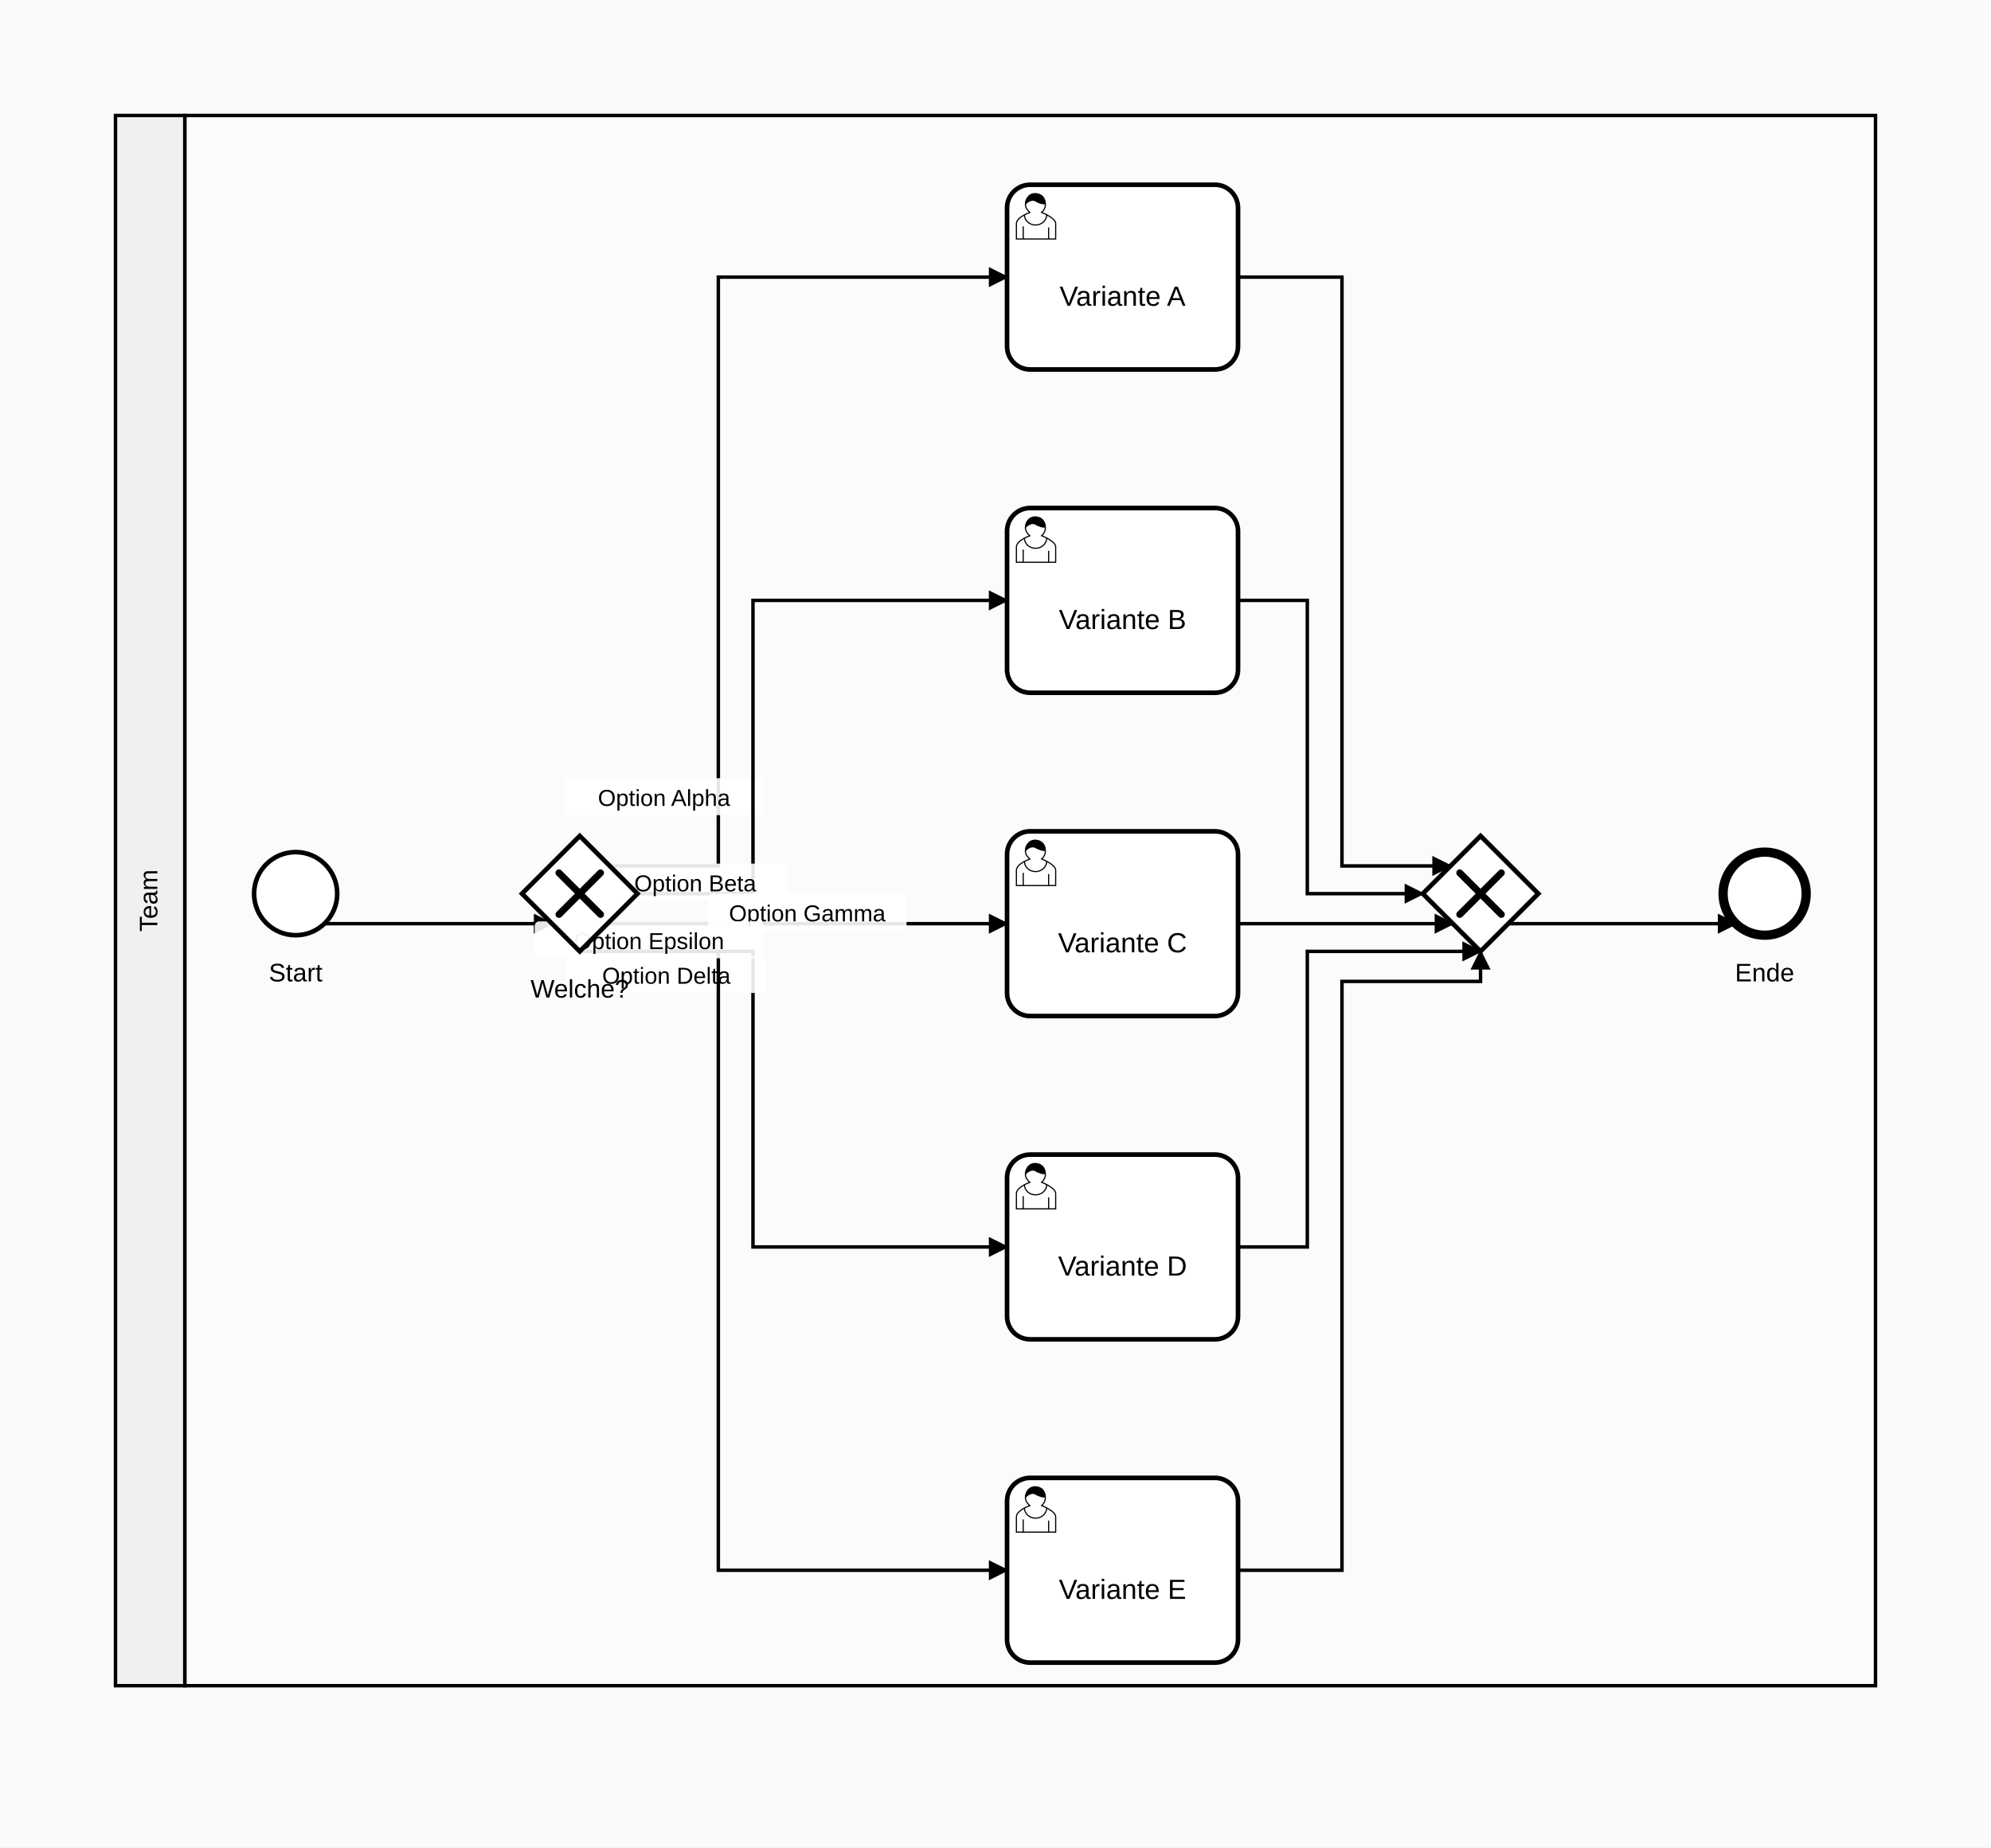
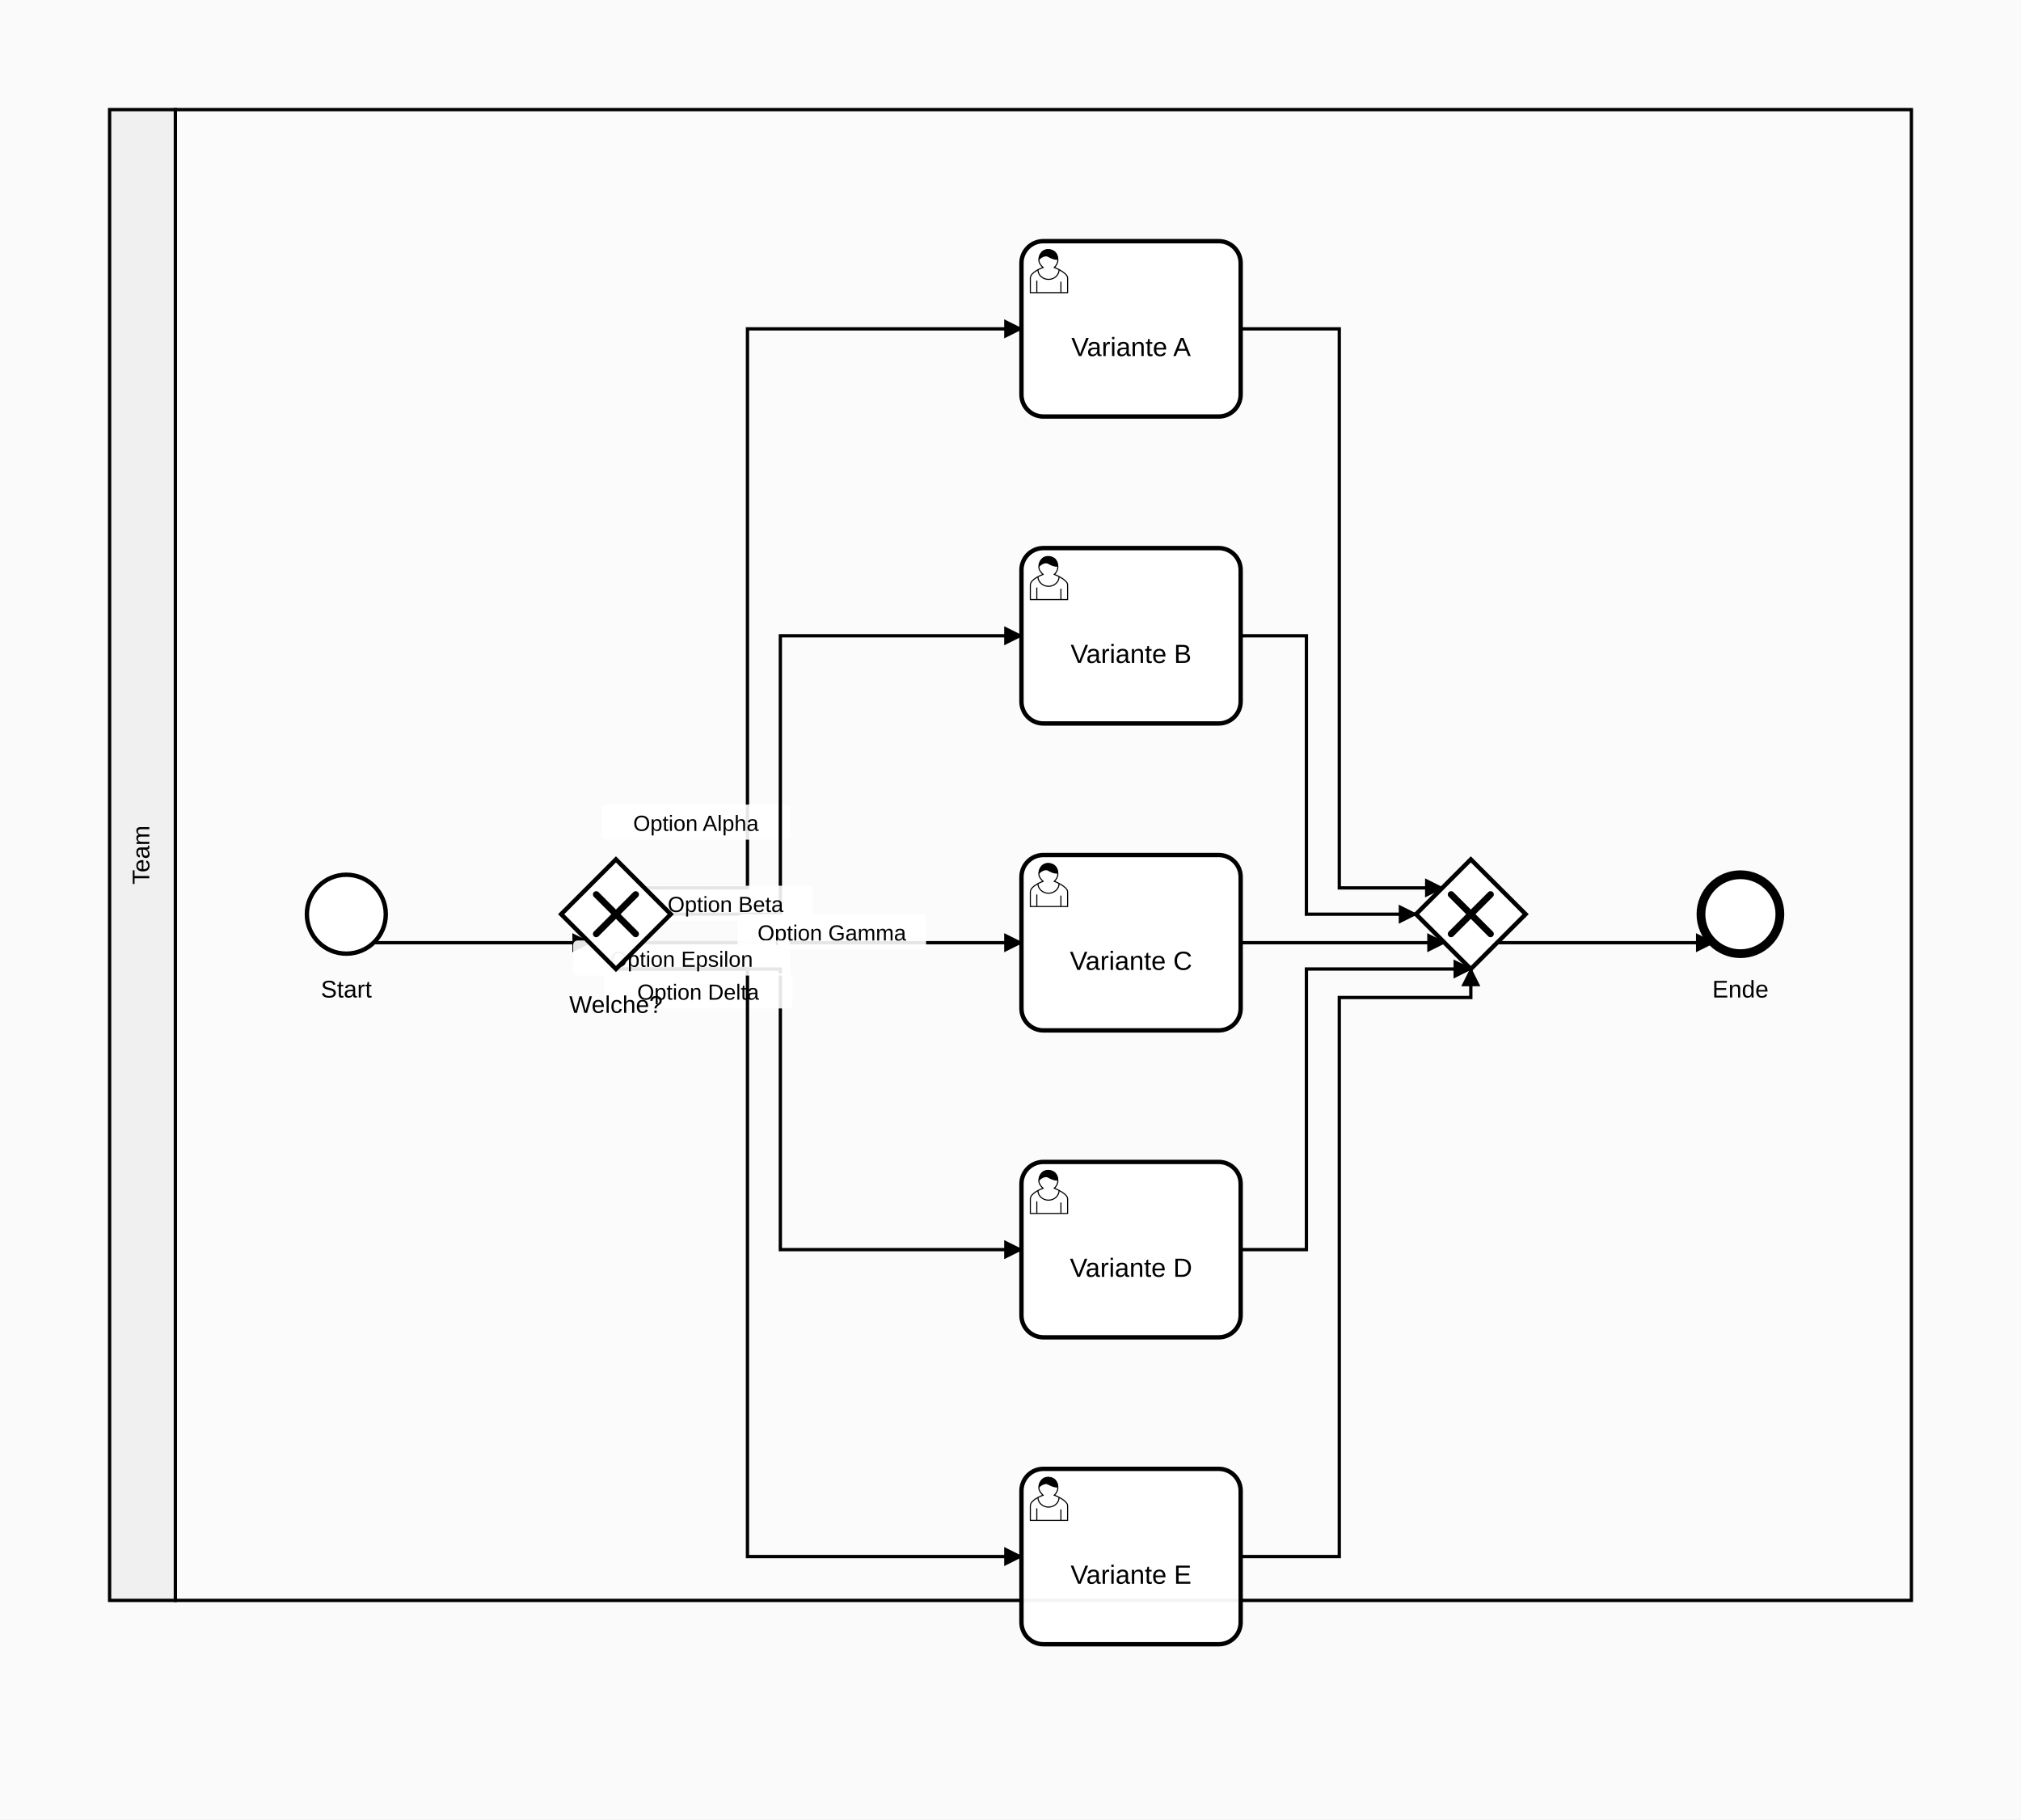
- <svg xmlns="http://www.w3.org/2000/svg" width="862" height="800" viewBox="0 0 862 800" font-family="Arial, sans-serif">
+ <svg xmlns="http://www.w3.org/2000/svg" width="922" height="830" viewBox="0 0 922 830" font-family="Arial, sans-serif">
  <defs>
    <marker id="seq-end" viewBox="0 0 20 20" refX="11" refY="10" markerWidth="10" markerHeight="10" orient="auto">
      <path d="M 1 5 L 11 10 L 1 15 Z" fill="#000000" stroke="#000000" stroke-width="1" />
    </marker>
    <marker id="seq-default-src" viewBox="0 0 20 20" refX="6" refY="10" markerWidth="10" markerHeight="10" orient="auto">
      <path d="M 6 3 L 10 17" stroke="#000000" stroke-width="1.5" />
    </marker>
    <marker id="seq-conditional-src" viewBox="0 0 20 20" refX="1" refY="10" markerWidth="12" markerHeight="12" orient="auto">
      <path d="M 1 10 L 8 6 L 15 10 L 8 14 Z" fill="#ffffff" stroke="#000000" stroke-width="1" />
    </marker>
    <marker id="msg-start" viewBox="0 0 20 20" refX="6" refY="6" markerWidth="20" markerHeight="20" orient="auto">
      <circle cx="6" cy="6" r="3.5" fill="#ffffff" stroke="#000000" stroke-width="1" />
    </marker>
    <marker id="msg-end" viewBox="0 0 20 20" refX="8.5" refY="5" markerWidth="20" markerHeight="20" orient="auto">
      <path d="m 1 5 l 0 -3 l 7 3 l -7 3 z" fill="#ffffff" stroke="#000000" stroke-width="1" stroke-linecap="butt" />
    </marker>
    <marker id="assoc-end" viewBox="0 0 20 20" refX="11" refY="10" markerWidth="10" markerHeight="10" orient="auto">
      <path d="M 1 5 L 11 10 L 1 15" fill="none" stroke="#000000" stroke-width="1.5" />
    </marker>
  </defs>
-   <rect width="862" height="800" fill="#fafafa" />
-   <rect x="80" y="50" width="732" height="680" fill="#ffffff" fill-opacity="0.25" stroke="#000000" stroke-width="1.5" />
+   <rect width="922" height="830" fill="#fafafa" />
+   <rect x="80" y="50" width="792" height="680" fill="#ffffff" fill-opacity="0.25" stroke="#000000" stroke-width="1.5" />
  <rect x="50" y="50" width="30" height="680" fill="#f0f0f0" stroke="#000000" stroke-width="1.5" />
  <text x="65" y="390" text-anchor="middle" dominant-baseline="middle" font-size="11" fill="#000000" transform="rotate(-90,65,390)">Team</text>
-   <path d="M 140.4 400 L 239 400" stroke="#000000" stroke-width="1.5" fill="none" marker-end="url(#seq-end)" />
-   <path d="M 264 375 L 311 375 L 311 120 L 436 120" stroke="#000000" stroke-width="1.5" fill="none" marker-end="url(#seq-end)" />
-   <rect x="244.5" y="337" width="86" height="16" rx="2" fill="white" fill-opacity="0.9" />
-   <text x="287.5" y="349" text-anchor="middle" font-size="10" fill="#000000">Option Alpha</text>
-   <path d="M 276 387 L 326 387 L 326 260 L 436 260" stroke="#000000" stroke-width="1.5" fill="none" marker-end="url(#seq-end)" />
-   <rect x="261.3" y="374" width="79.5" height="16" rx="2" fill="white" fill-opacity="0.9" />
-   <text x="301" y="386" text-anchor="middle" font-size="10" fill="#000000">Option Beta</text>
-   <path d="M 263 400 L 436 400" stroke="#000000" stroke-width="1.5" fill="none" marker-end="url(#seq-end)" />
-   <rect x="306.5" y="387" width="86" height="16" rx="2" fill="white" fill-opacity="0.9" />
-   <text x="349.5" y="399" text-anchor="middle" font-size="10" fill="#000000">Option Gamma</text>
-   <path d="M 251 412 L 326 412 L 326 540 L 436 540" stroke="#000000" stroke-width="1.5" fill="none" marker-end="url(#seq-end)" />
-   <rect x="245.5" y="414" width="86" height="16" rx="2" fill="white" fill-opacity="0.9" />
-   <text x="288.5" y="426" text-anchor="middle" font-size="10" fill="#000000">Option Delta</text>
-   <path d="M 251 412 L 311 412 L 311 425 L 311 680 L 436 680" stroke="#000000" stroke-width="1.5" fill="none" marker-end="url(#seq-end)" />
-   <rect x="231.5" y="399" width="99" height="16" rx="2" fill="white" fill-opacity="0.9" />
-   <text x="281" y="411" text-anchor="middle" font-size="10" fill="#000000">Option Epsilon</text>
-   <path d="M 536 120 L 581 120 L 581 375 L 628 375" stroke="#000000" stroke-width="1.5" fill="none" marker-end="url(#seq-end)" />
-   <path d="M 536 260 L 566 260 L 566 387 L 616 387" stroke="#000000" stroke-width="1.5" fill="none" marker-end="url(#seq-end)" />
-   <path d="M 536 400 L 629 400" stroke="#000000" stroke-width="1.5" fill="none" marker-end="url(#seq-end)" />
-   <path d="M 536 540 L 566 540 L 566 412 L 641 412" stroke="#000000" stroke-width="1.5" fill="none" marker-end="url(#seq-end)" />
-   <path d="M 536 680 L 581 680 L 581 425 L 641 425 L 641 412" stroke="#000000" stroke-width="1.5" fill="none" marker-end="url(#seq-end)" />
-   <path d="M 653 400 L 751.6 400" stroke="#000000" stroke-width="1.5" fill="none" marker-end="url(#seq-end)" />
-   <circle cx="128" cy="387" r="18" fill="#ffffff" fill-opacity="0.95" stroke="#000000" stroke-width="2" />
-   <text x="128" y="425" text-anchor="middle" font-size="11" fill="#000000">Start</text>
-   <polygon points="251,362 276,387 251,412 226,387" fill="#ffffff" fill-opacity="0.95" stroke="#000000" stroke-width="2" />
-   <line x1="242" y1="378" x2="260" y2="396" stroke="#000000" stroke-width="3" stroke-linecap="round" />
-   <line x1="260" y1="378" x2="242" y2="396" stroke="#000000" stroke-width="3" stroke-linecap="round" />
-   <text x="251" y="432" text-anchor="middle" font-size="11" fill="#000000">Welche?</text>
-   <rect x="436" y="80" width="100" height="80" rx="10" ry="10" fill="#ffffff" fill-opacity="0.95" stroke="#000000" stroke-width="2" />
+   <path d="M 170.4 430 L 269 430" stroke="#000000" stroke-width="1.5" fill="none" marker-end="url(#seq-end)" />
+   <path d="M 294 405 L 341 405 L 341 150 L 466 150" stroke="#000000" stroke-width="1.5" fill="none" marker-end="url(#seq-end)" />
+   <rect x="274.5" y="367" width="86" height="16" rx="2" fill="white" fill-opacity="0.9" />
+   <text x="317.5" y="379" text-anchor="middle" font-size="10" fill="#000000">Option Alpha</text>
+   <path d="M 306 417 L 356 417 L 356 290 L 466 290" stroke="#000000" stroke-width="1.5" fill="none" marker-end="url(#seq-end)" />
+   <rect x="291.3" y="404" width="79.5" height="16" rx="2" fill="white" fill-opacity="0.9" />
+   <text x="331" y="416" text-anchor="middle" font-size="10" fill="#000000">Option Beta</text>
+   <path d="M 293 430 L 466 430" stroke="#000000" stroke-width="1.5" fill="none" marker-end="url(#seq-end)" />
+   <rect x="336.5" y="417" width="86" height="16" rx="2" fill="white" fill-opacity="0.9" />
+   <text x="379.5" y="429" text-anchor="middle" font-size="10" fill="#000000">Option Gamma</text>
+   <path d="M 281 442 L 356 442 L 356 570 L 466 570" stroke="#000000" stroke-width="1.5" fill="none" marker-end="url(#seq-end)" />
+   <rect x="275.5" y="444" width="86" height="16" rx="2" fill="white" fill-opacity="0.9" />
+   <text x="318.5" y="456" text-anchor="middle" font-size="10" fill="#000000">Option Delta</text>
+   <path d="M 281 442 L 341 442 L 341 455 L 341 710 L 466 710" stroke="#000000" stroke-width="1.5" fill="none" marker-end="url(#seq-end)" />
+   <rect x="261.5" y="429" width="99" height="16" rx="2" fill="white" fill-opacity="0.9" />
+   <text x="311" y="441" text-anchor="middle" font-size="10" fill="#000000">Option Epsilon</text>
+   <path d="M 566 150 L 611 150 L 611 405 L 658 405" stroke="#000000" stroke-width="1.5" fill="none" marker-end="url(#seq-end)" />
+   <path d="M 566 290 L 596 290 L 596 417 L 646 417" stroke="#000000" stroke-width="1.5" fill="none" marker-end="url(#seq-end)" />
+   <path d="M 566 430 L 659 430" stroke="#000000" stroke-width="1.5" fill="none" marker-end="url(#seq-end)" />
+   <path d="M 566 570 L 596 570 L 596 442 L 671 442" stroke="#000000" stroke-width="1.5" fill="none" marker-end="url(#seq-end)" />
+   <path d="M 566 710 L 611 710 L 611 455 L 671 455 L 671 442" stroke="#000000" stroke-width="1.5" fill="none" marker-end="url(#seq-end)" />
+   <path d="M 683 430 L 781.6 430" stroke="#000000" stroke-width="1.5" fill="none" marker-end="url(#seq-end)" />
+   <circle cx="158" cy="417" r="18" fill="#ffffff" fill-opacity="0.95" stroke="#000000" stroke-width="2" />
+   <text x="158" y="455" text-anchor="middle" font-size="11" fill="#000000">Start</text>
+   <polygon points="281,392 306,417 281,442 256,417" fill="#ffffff" fill-opacity="0.95" stroke="#000000" stroke-width="2" />
+   <line x1="272" y1="408" x2="290" y2="426" stroke="#000000" stroke-width="3" stroke-linecap="round" />
+   <line x1="290" y1="408" x2="272" y2="426" stroke="#000000" stroke-width="3" stroke-linecap="round" />
+   <text x="281" y="462" text-anchor="middle" font-size="11" fill="#000000">Welche?</text>
+   <rect x="466" y="110" width="100" height="80" rx="10" ry="10" fill="#ffffff" fill-opacity="0.95" stroke="#000000" stroke-width="2" />
  <g>
-     <path d="m 451,92 c 0.909,-0.845 1.594,-2.049 1.594,-3.385 0,-2.554 -1.805,-4.622 -4.357,-4.622 -2.552,0 -4.288,2.068 -4.288,4.622 0,1.348 0.974,2.562 1.896,3.405 -0.529,0.187 -5.669,2.097 -5.794,4.756 v 6.718 h 17 v -6.718 c 0,-2.298 -5.528,-4.595 -6.051,-4.776 z m -8,6 l 0,5.5 m 11,0 l 0,-5" fill="#ffffff" stroke="#000000" stroke-width="0.5" />
-     <path d="m 453.162,93.009 c 0,2.447 -2.158,4.431 -4.821,4.431 -2.665,0 -4.822,-1.981 -4.822,-4.431" fill="none" stroke="#000000" stroke-width="0.5" />
-     <path d="m 444.1,88.2 c 0,0 2.251,-2.358 4.274,-1.177 2.024,1.181 4.221,1.537 4.124,0.965 -0.098,-0.57 -0.117,-3.791 -4.191,-4.136 -3.575,0.001 -4.208,3.367 -4.207,4.348 z" fill="#000000" stroke="#000000" stroke-width="0.5" />
+     <path d="m 481,122 c 0.909,-0.845 1.594,-2.049 1.594,-3.385 0,-2.554 -1.805,-4.622 -4.357,-4.622 -2.552,0 -4.288,2.068 -4.288,4.622 0,1.348 0.974,2.562 1.896,3.405 -0.529,0.187 -5.669,2.097 -5.794,4.756 v 6.718 h 17 v -6.718 c 0,-2.298 -5.528,-4.595 -6.051,-4.776 z m -8,6 l 0,5.5 m 11,0 l 0,-5" fill="#ffffff" stroke="#000000" stroke-width="0.5" />
+     <path d="m 483.162,123.009 c 0,2.447 -2.158,4.431 -4.821,4.431 -2.665,0 -4.822,-1.981 -4.822,-4.431" fill="none" stroke="#000000" stroke-width="0.5" />
+     <path d="m 474.1,118.2 c 0,0 2.251,-2.358 4.274,-1.177 2.024,1.181 4.221,1.537 4.124,0.965 -0.098,-0.57 -0.117,-3.791 -4.191,-4.136 -3.575,0.001 -4.208,3.367 -4.207,4.348 z" fill="#000000" stroke="#000000" stroke-width="0.5" />
  </g>
-   <text x="486" y="129" text-anchor="middle" dominant-baseline="middle" font-size="12" fill="#000000">Variante A</text>
-   <rect x="436" y="220" width="100" height="80" rx="10" ry="10" fill="#ffffff" fill-opacity="0.95" stroke="#000000" stroke-width="2" />
+   <text x="516" y="159" text-anchor="middle" dominant-baseline="middle" font-size="12" fill="#000000">Variante A</text>
+   <rect x="466" y="250" width="100" height="80" rx="10" ry="10" fill="#ffffff" fill-opacity="0.95" stroke="#000000" stroke-width="2" />
  <g>
-     <path d="m 451,232 c 0.909,-0.845 1.594,-2.049 1.594,-3.385 0,-2.554 -1.805,-4.622 -4.357,-4.622 -2.552,0 -4.288,2.068 -4.288,4.622 0,1.348 0.974,2.562 1.896,3.405 -0.529,0.187 -5.669,2.097 -5.794,4.756 v 6.718 h 17 v -6.718 c 0,-2.298 -5.528,-4.595 -6.051,-4.776 z m -8,6 l 0,5.5 m 11,0 l 0,-5" fill="#ffffff" stroke="#000000" stroke-width="0.5" />
-     <path d="m 453.162,233.009 c 0,2.447 -2.158,4.431 -4.821,4.431 -2.665,0 -4.822,-1.981 -4.822,-4.431" fill="none" stroke="#000000" stroke-width="0.5" />
-     <path d="m 444.1,228.2 c 0,0 2.251,-2.358 4.274,-1.177 2.024,1.181 4.221,1.537 4.124,0.965 -0.098,-0.57 -0.117,-3.791 -4.191,-4.136 -3.575,0.001 -4.208,3.367 -4.207,4.348 z" fill="#000000" stroke="#000000" stroke-width="0.5" />
+     <path d="m 481,262 c 0.909,-0.845 1.594,-2.049 1.594,-3.385 0,-2.554 -1.805,-4.622 -4.357,-4.622 -2.552,0 -4.288,2.068 -4.288,4.622 0,1.348 0.974,2.562 1.896,3.405 -0.529,0.187 -5.669,2.097 -5.794,4.756 v 6.718 h 17 v -6.718 c 0,-2.298 -5.528,-4.595 -6.051,-4.776 z m -8,6 l 0,5.5 m 11,0 l 0,-5" fill="#ffffff" stroke="#000000" stroke-width="0.5" />
+     <path d="m 483.162,263.009 c 0,2.447 -2.158,4.431 -4.821,4.431 -2.665,0 -4.822,-1.981 -4.822,-4.431" fill="none" stroke="#000000" stroke-width="0.5" />
+     <path d="m 474.1,258.2 c 0,0 2.251,-2.358 4.274,-1.177 2.024,1.181 4.221,1.537 4.124,0.965 -0.098,-0.57 -0.117,-3.791 -4.191,-4.136 -3.575,0.001 -4.208,3.367 -4.207,4.348 z" fill="#000000" stroke="#000000" stroke-width="0.5" />
  </g>
-   <text x="486" y="269" text-anchor="middle" dominant-baseline="middle" font-size="12" fill="#000000">Variante B</text>
-   <rect x="436" y="360" width="100" height="80" rx="10" ry="10" fill="#ffffff" fill-opacity="0.95" stroke="#000000" stroke-width="2" />
+   <text x="516" y="299" text-anchor="middle" dominant-baseline="middle" font-size="12" fill="#000000">Variante B</text>
+   <rect x="466" y="390" width="100" height="80" rx="10" ry="10" fill="#ffffff" fill-opacity="0.95" stroke="#000000" stroke-width="2" />
  <g>
-     <path d="m 451,372 c 0.909,-0.845 1.594,-2.049 1.594,-3.385 0,-2.554 -1.805,-4.622 -4.357,-4.622 -2.552,0 -4.288,2.068 -4.288,4.622 0,1.348 0.974,2.562 1.896,3.405 -0.529,0.187 -5.669,2.097 -5.794,4.756 v 6.718 h 17 v -6.718 c 0,-2.298 -5.528,-4.595 -6.051,-4.776 z m -8,6 l 0,5.5 m 11,0 l 0,-5" fill="#ffffff" stroke="#000000" stroke-width="0.5" />
-     <path d="m 453.162,373.009 c 0,2.447 -2.158,4.431 -4.821,4.431 -2.665,0 -4.822,-1.981 -4.822,-4.431" fill="none" stroke="#000000" stroke-width="0.5" />
-     <path d="m 444.1,368.2 c 0,0 2.251,-2.358 4.274,-1.177 2.024,1.181 4.221,1.537 4.124,0.965 -0.098,-0.57 -0.117,-3.791 -4.191,-4.136 -3.575,0.001 -4.208,3.367 -4.207,4.348 z" fill="#000000" stroke="#000000" stroke-width="0.5" />
+     <path d="m 481,402 c 0.909,-0.845 1.594,-2.049 1.594,-3.385 0,-2.554 -1.805,-4.622 -4.357,-4.622 -2.552,0 -4.288,2.068 -4.288,4.622 0,1.348 0.974,2.562 1.896,3.405 -0.529,0.187 -5.669,2.097 -5.794,4.756 v 6.718 h 17 v -6.718 c 0,-2.298 -5.528,-4.595 -6.051,-4.776 z m -8,6 l 0,5.5 m 11,0 l 0,-5" fill="#ffffff" stroke="#000000" stroke-width="0.5" />
+     <path d="m 483.162,403.009 c 0,2.447 -2.158,4.431 -4.821,4.431 -2.665,0 -4.822,-1.981 -4.822,-4.431" fill="none" stroke="#000000" stroke-width="0.5" />
+     <path d="m 474.1,398.2 c 0,0 2.251,-2.358 4.274,-1.177 2.024,1.181 4.221,1.537 4.124,0.965 -0.098,-0.57 -0.117,-3.791 -4.191,-4.136 -3.575,0.001 -4.208,3.367 -4.207,4.348 z" fill="#000000" stroke="#000000" stroke-width="0.5" />
  </g>
-   <text x="486" y="409" text-anchor="middle" dominant-baseline="middle" font-size="12" fill="#000000">Variante C</text>
-   <rect x="436" y="500" width="100" height="80" rx="10" ry="10" fill="#ffffff" fill-opacity="0.95" stroke="#000000" stroke-width="2" />
+   <text x="516" y="439" text-anchor="middle" dominant-baseline="middle" font-size="12" fill="#000000">Variante C</text>
+   <rect x="466" y="530" width="100" height="80" rx="10" ry="10" fill="#ffffff" fill-opacity="0.95" stroke="#000000" stroke-width="2" />
  <g>
-     <path d="m 451,512 c 0.909,-0.845 1.594,-2.049 1.594,-3.385 0,-2.554 -1.805,-4.622 -4.357,-4.622 -2.552,0 -4.288,2.068 -4.288,4.622 0,1.348 0.974,2.562 1.896,3.405 -0.529,0.187 -5.669,2.097 -5.794,4.756 v 6.718 h 17 v -6.718 c 0,-2.298 -5.528,-4.595 -6.051,-4.776 z m -8,6 l 0,5.5 m 11,0 l 0,-5" fill="#ffffff" stroke="#000000" stroke-width="0.5" />
-     <path d="m 453.162,513.009 c 0,2.447 -2.158,4.431 -4.821,4.431 -2.665,0 -4.822,-1.981 -4.822,-4.431" fill="none" stroke="#000000" stroke-width="0.5" />
-     <path d="m 444.1,508.2 c 0,0 2.251,-2.358 4.274,-1.177 2.024,1.181 4.221,1.537 4.124,0.965 -0.098,-0.57 -0.117,-3.791 -4.191,-4.136 -3.575,0.001 -4.208,3.367 -4.207,4.348 z" fill="#000000" stroke="#000000" stroke-width="0.5" />
+     <path d="m 481,542 c 0.909,-0.845 1.594,-2.049 1.594,-3.385 0,-2.554 -1.805,-4.622 -4.357,-4.622 -2.552,0 -4.288,2.068 -4.288,4.622 0,1.348 0.974,2.562 1.896,3.405 -0.529,0.187 -5.669,2.097 -5.794,4.756 v 6.718 h 17 v -6.718 c 0,-2.298 -5.528,-4.595 -6.051,-4.776 z m -8,6 l 0,5.5 m 11,0 l 0,-5" fill="#ffffff" stroke="#000000" stroke-width="0.5" />
+     <path d="m 483.162,543.009 c 0,2.447 -2.158,4.431 -4.821,4.431 -2.665,0 -4.822,-1.981 -4.822,-4.431" fill="none" stroke="#000000" stroke-width="0.5" />
+     <path d="m 474.1,538.2 c 0,0 2.251,-2.358 4.274,-1.177 2.024,1.181 4.221,1.537 4.124,0.965 -0.098,-0.57 -0.117,-3.791 -4.191,-4.136 -3.575,0.001 -4.208,3.367 -4.207,4.348 z" fill="#000000" stroke="#000000" stroke-width="0.5" />
  </g>
-   <text x="486" y="549" text-anchor="middle" dominant-baseline="middle" font-size="12" fill="#000000">Variante D</text>
-   <rect x="436" y="640" width="100" height="80" rx="10" ry="10" fill="#ffffff" fill-opacity="0.95" stroke="#000000" stroke-width="2" />
+   <text x="516" y="579" text-anchor="middle" dominant-baseline="middle" font-size="12" fill="#000000">Variante D</text>
+   <rect x="466" y="670" width="100" height="80" rx="10" ry="10" fill="#ffffff" fill-opacity="0.95" stroke="#000000" stroke-width="2" />
  <g>
-     <path d="m 451,652 c 0.909,-0.845 1.594,-2.049 1.594,-3.385 0,-2.554 -1.805,-4.622 -4.357,-4.622 -2.552,0 -4.288,2.068 -4.288,4.622 0,1.348 0.974,2.562 1.896,3.405 -0.529,0.187 -5.669,2.097 -5.794,4.756 v 6.718 h 17 v -6.718 c 0,-2.298 -5.528,-4.595 -6.051,-4.776 z m -8,6 l 0,5.5 m 11,0 l 0,-5" fill="#ffffff" stroke="#000000" stroke-width="0.5" />
-     <path d="m 453.162,653.009 c 0,2.447 -2.158,4.431 -4.821,4.431 -2.665,0 -4.822,-1.981 -4.822,-4.431" fill="none" stroke="#000000" stroke-width="0.5" />
-     <path d="m 444.1,648.2 c 0,0 2.251,-2.358 4.274,-1.177 2.024,1.181 4.221,1.537 4.124,0.965 -0.098,-0.57 -0.117,-3.791 -4.191,-4.136 -3.575,0.001 -4.208,3.367 -4.207,4.348 z" fill="#000000" stroke="#000000" stroke-width="0.5" />
+     <path d="m 481,682 c 0.909,-0.845 1.594,-2.049 1.594,-3.385 0,-2.554 -1.805,-4.622 -4.357,-4.622 -2.552,0 -4.288,2.068 -4.288,4.622 0,1.348 0.974,2.562 1.896,3.405 -0.529,0.187 -5.669,2.097 -5.794,4.756 v 6.718 h 17 v -6.718 c 0,-2.298 -5.528,-4.595 -6.051,-4.776 z m -8,6 l 0,5.5 m 11,0 l 0,-5" fill="#ffffff" stroke="#000000" stroke-width="0.5" />
+     <path d="m 483.162,683.009 c 0,2.447 -2.158,4.431 -4.821,4.431 -2.665,0 -4.822,-1.981 -4.822,-4.431" fill="none" stroke="#000000" stroke-width="0.5" />
+     <path d="m 474.1,678.2 c 0,0 2.251,-2.358 4.274,-1.177 2.024,1.181 4.221,1.537 4.124,0.965 -0.098,-0.57 -0.117,-3.791 -4.191,-4.136 -3.575,0.001 -4.208,3.367 -4.207,4.348 z" fill="#000000" stroke="#000000" stroke-width="0.5" />
  </g>
-   <text x="486" y="689" text-anchor="middle" dominant-baseline="middle" font-size="12" fill="#000000">Variante E</text>
-   <polygon points="641,362 666,387 641,412 616,387" fill="#ffffff" fill-opacity="0.95" stroke="#000000" stroke-width="2" />
-   <line x1="632" y1="378" x2="650" y2="396" stroke="#000000" stroke-width="3" stroke-linecap="round" />
-   <line x1="650" y1="378" x2="632" y2="396" stroke="#000000" stroke-width="3" stroke-linecap="round" />
-   <circle cx="764" cy="387" r="18" fill="#ffffff" fill-opacity="0.95" stroke="#000000" stroke-width="4" />
-   <text x="764" y="425" text-anchor="middle" font-size="11" fill="#000000">Ende</text>
+   <text x="516" y="719" text-anchor="middle" dominant-baseline="middle" font-size="12" fill="#000000">Variante E</text>
+   <polygon points="671,392 696,417 671,442 646,417" fill="#ffffff" fill-opacity="0.95" stroke="#000000" stroke-width="2" />
+   <line x1="662" y1="408" x2="680" y2="426" stroke="#000000" stroke-width="3" stroke-linecap="round" />
+   <line x1="680" y1="408" x2="662" y2="426" stroke="#000000" stroke-width="3" stroke-linecap="round" />
+   <circle cx="794" cy="417" r="18" fill="#ffffff" fill-opacity="0.95" stroke="#000000" stroke-width="4" />
+   <text x="794" y="455" text-anchor="middle" font-size="11" fill="#000000">Ende</text>
</svg>
